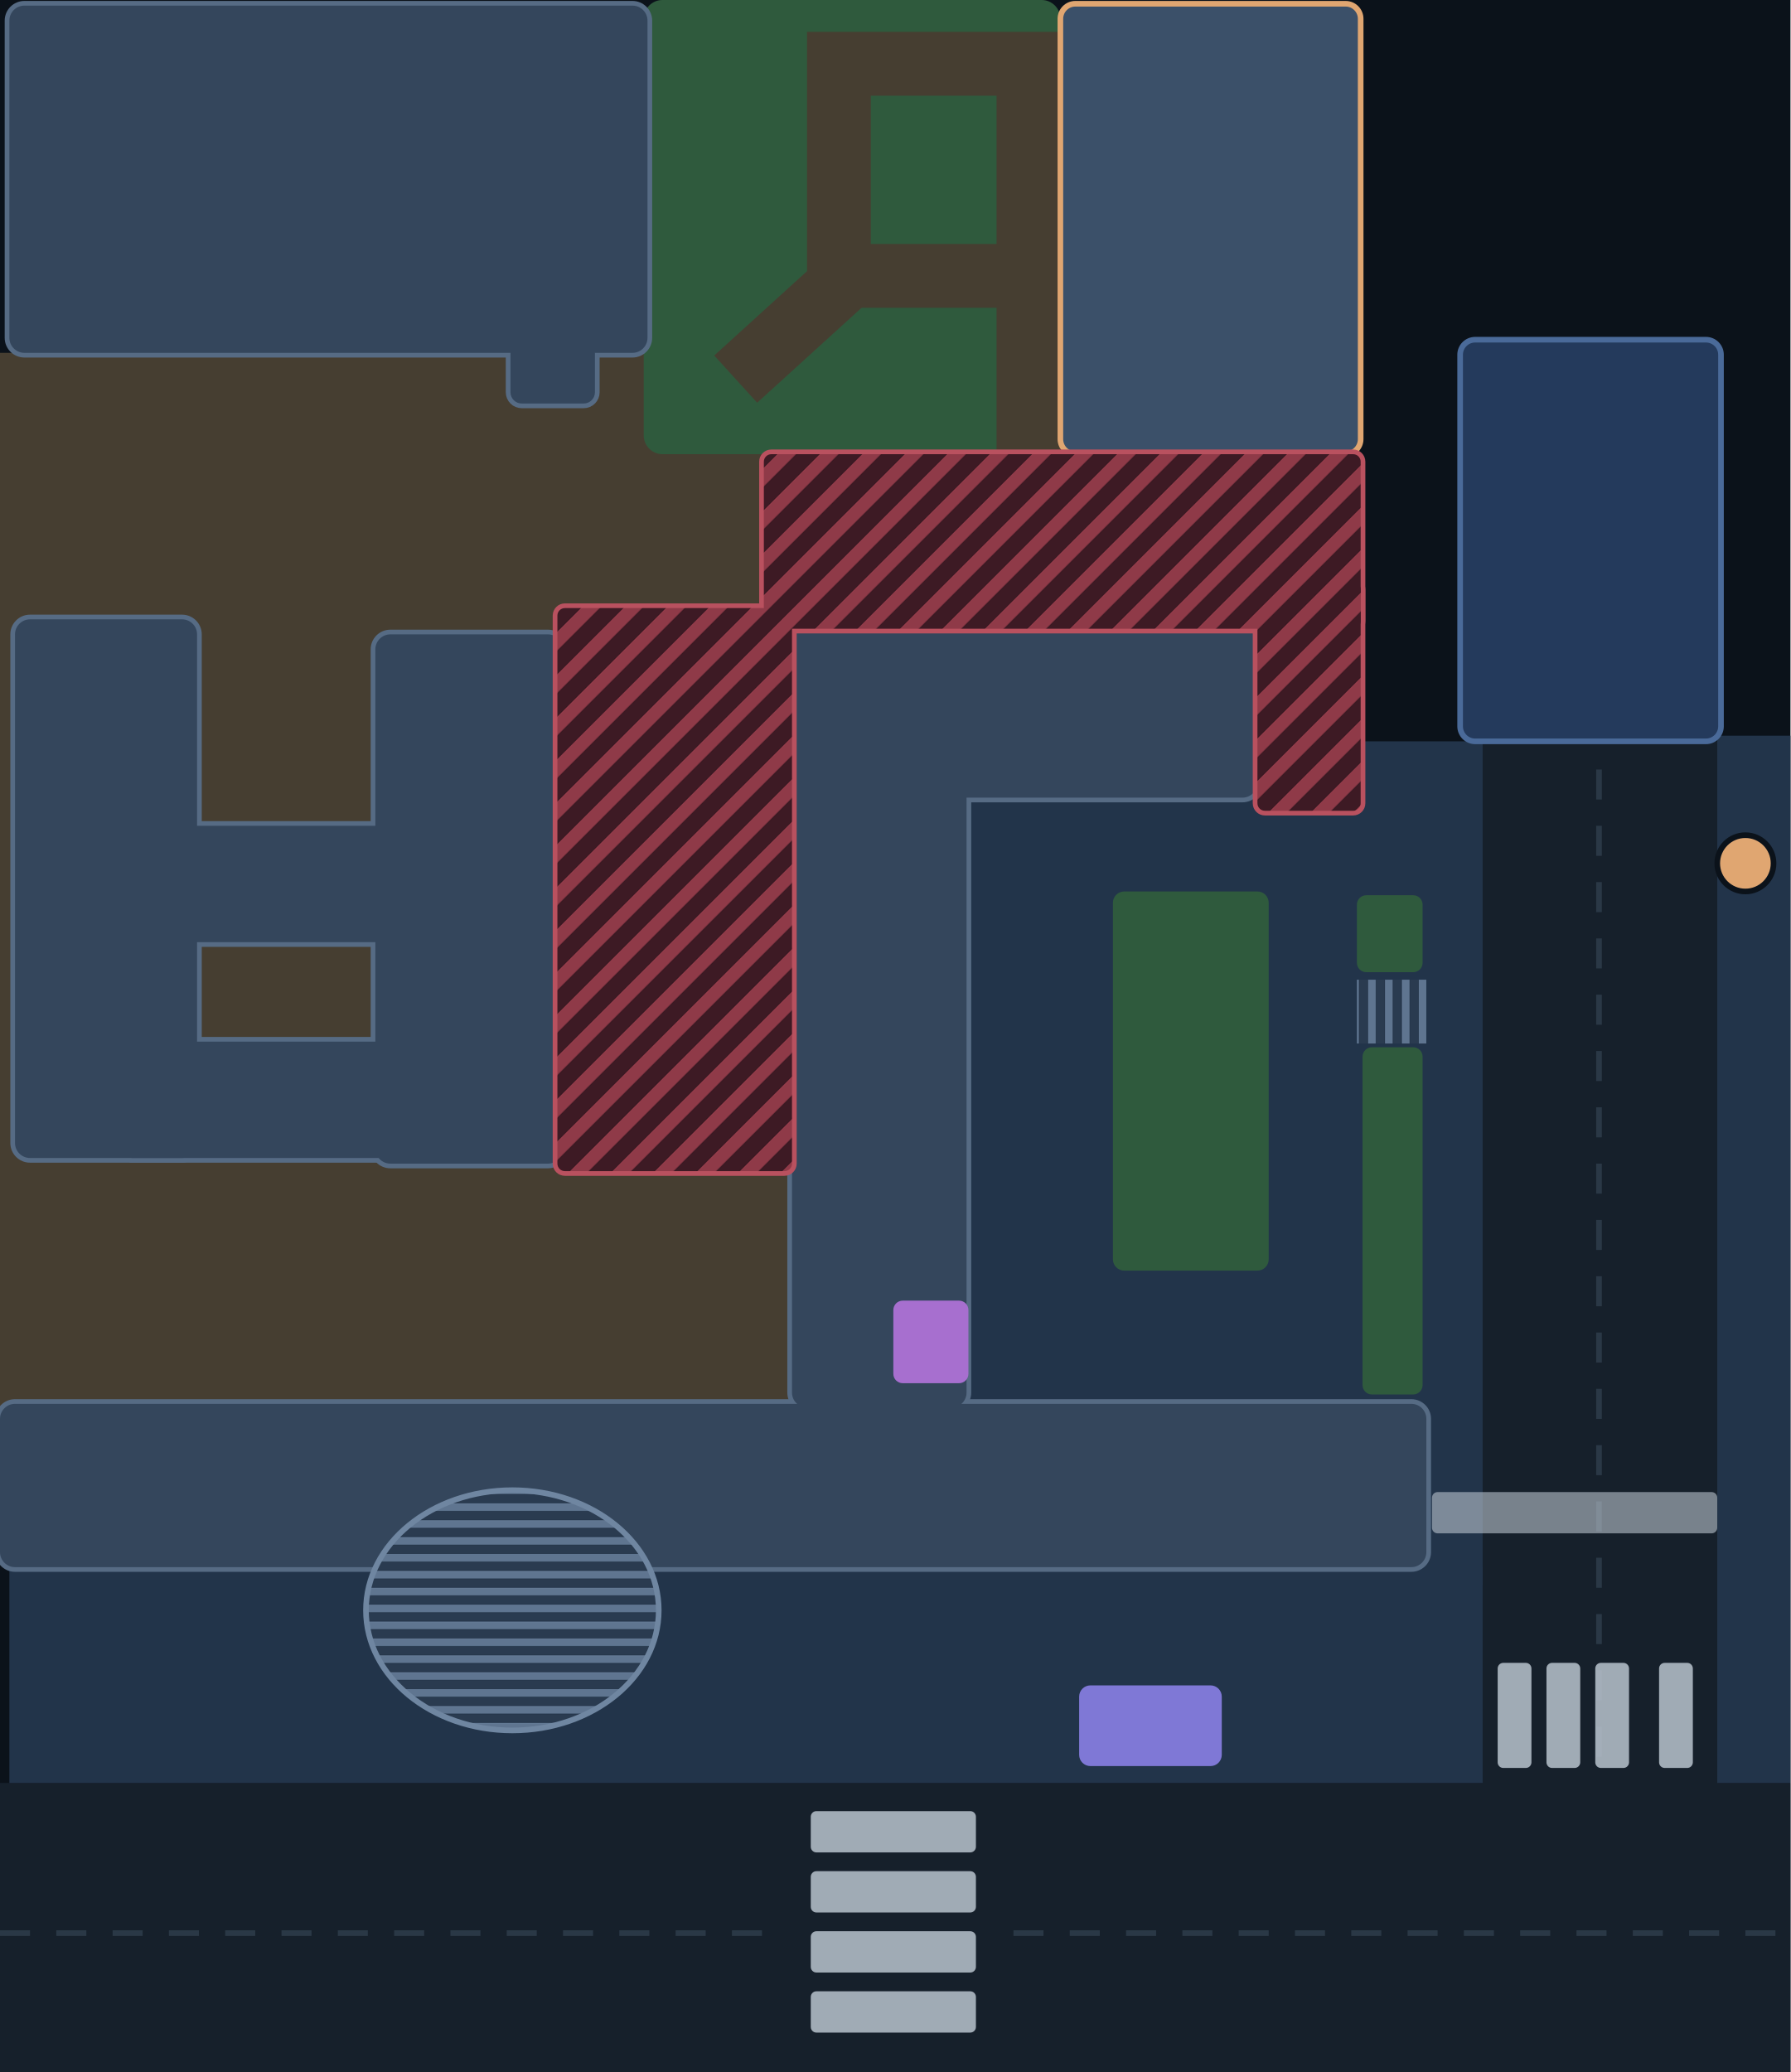
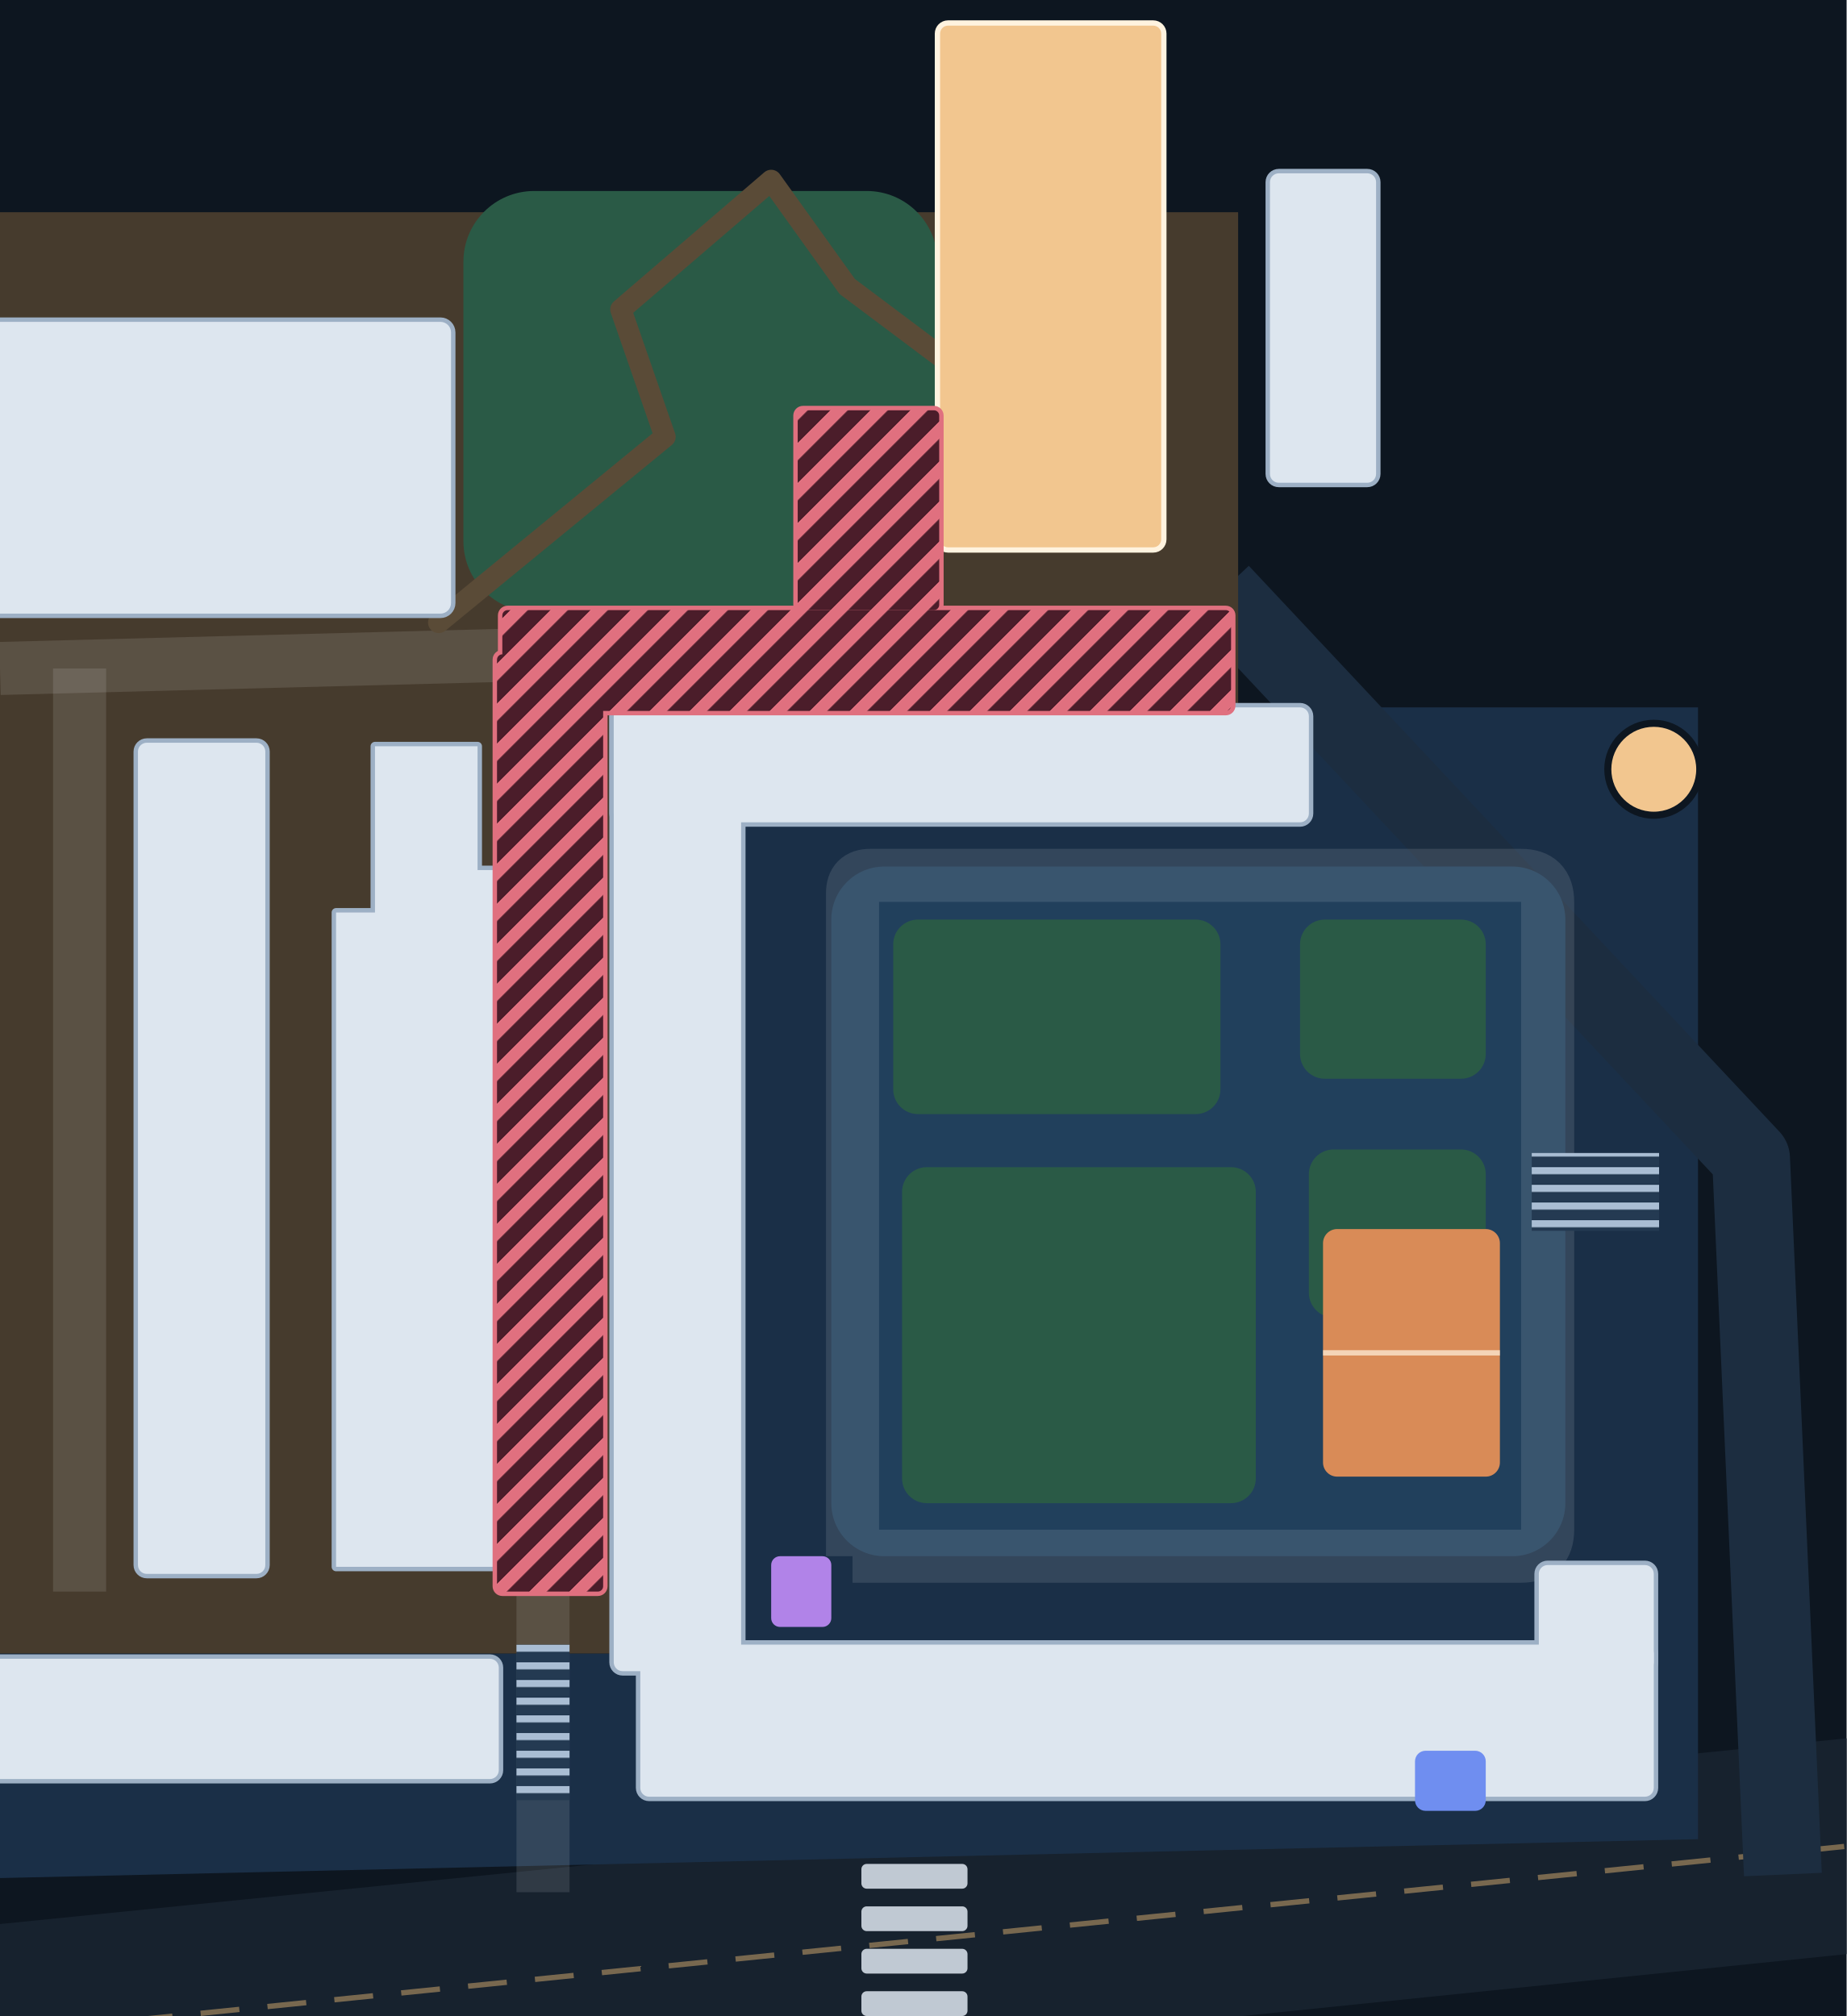
- <svg xmlns="http://www.w3.org/2000/svg" viewBox="0 0 954 1104" width="954" height="1104">
+ <svg xmlns="http://www.w3.org/2000/svg" viewBox="0 0 1044 1140" width="1044" height="1140">
  <defs>
    <pattern id="hatch" width="16" height="16" patternUnits="userSpaceOnUse" patternTransform="rotate(45)">
-       <rect width="16" height="16" fill="#3d1a24" />
-       <rect width="7" height="16" fill="#8f3a48" />
+       <rect width="16" height="16" fill="#4b1d2a" />
+       <rect width="7" height="16" fill="#e0707f" />
    </pattern>
-     <pattern id="steps-v" width="9" height="9" patternUnits="userSpaceOnUse">
-       <rect width="9" height="9" fill="#2a3b50" />
-       <rect width="4" height="9" fill="#5f7590" />
-     </pattern>
-     <pattern id="steps-h" width="9" height="9" patternUnits="userSpaceOnUse">
-       <rect width="9" height="9" fill="#2a3b50" />
-       <rect width="9" height="4" fill="#5f7590" />
+     <pattern id="steps" width="10" height="10" patternUnits="userSpaceOnUse">
+       <rect width="10" height="10" fill="#243a52" />
+       <rect width="10" height="4" fill="#a9bdd3" />
    </pattern>
    <g id="bld">
-       <rect x="5" y="3" width="340" height="185" rx="8" />
-       <rect x="272" y="170" width="45" height="45" rx="6" />
-       <rect x="8" y="330" width="97" height="287" rx="8" />
-       <rect x="200" y="338" width="100" height="282" rx="8" />
-       <rect x="100" y="440" width="105" height="62" />
-       <rect x="70" y="555" width="135" height="62" />
-       <rect x="422" y="335" width="248" height="90" rx="8" />
-       <rect x="422" y="335" width="93" height="415" rx="8" />
-       <rect x="0" y="748" width="760" height="87" rx="8" />
+       <rect x="-30" y="182" width="285" height="165" rx="6" />
+       <rect x="718" y="98" width="60" height="175" rx="5" />
+       <rect x="78" y="420" width="72" height="470" rx="5" />
+       <path d="M212 422H270V492H294V886H190V516H212Z" />
+       <rect x="347" y="400" width="393" height="65" rx="5" />
+       <rect x="347" y="400" width="72" height="545" rx="5" />
+       <rect x="362" y="930" width="573" height="86" rx="5" />
+       <rect x="870" y="885" width="65" height="60" rx="5" />
+       <rect x="-30" y="938" width="312" height="68" rx="5" />
    </g>
    <g id="red">
-       <rect x="407" y="242" width="318" height="93" rx="4" />
-       <rect x="297" y="324" width="125" height="300" rx="4" />
-       <rect x="670" y="310" width="55" height="122" rx="4" />
+       <rect x="284" y="345" width="412" height="57" rx="3" />
+       <rect x="281" y="370" width="60" height="530" rx="3" />
+       <rect x="451" y="232" width="80" height="113" rx="3" />
    </g>
  </defs>
-   <rect width="954" height="1104" fill="#0b121a" />
-   <rect x="0" y="950" width="954" height="154" fill="#16202b" />
-   <rect x="790" y="395" width="125" height="560" fill="#16202b" />
-   <path d="M852 410V940" stroke="#2a3846" stroke-width="3" stroke-dasharray="16 14" fill="none" />
-   <path d="M0 1030H420M540 1030H954" stroke="#2a3846" stroke-width="3" stroke-dasharray="16 14" fill="none" />
-   <g fill="#22344a">
-     <rect x="5" y="835" width="785" height="115" />
-     <rect x="515" y="395" width="275" height="450" />
-     <rect x="915" y="392" width="39" height="558" />
+   <rect width="1044" height="1140" fill="#0d1620" />
+   <polygon points="0,1088 1044,983 1044,1105 0,1212" fill="#17222e" />
+   <path d="M0 1150L1044 1044" stroke="#c9a26a" stroke-width="3" stroke-dasharray="22 16" fill="none" opacity="0.55" />
+   <polygon points="0,935 347,935 347,400 960,400 960,1040 0,1062" fill="#1a2f47" />
+   <path d="M690 335L990 655L1008 1060" stroke="#1c2d40" stroke-width="44" stroke-linejoin="round" stroke-linecap="butt" fill="none" />
+   <rect x="470" y="490" width="415" height="390" rx="30" fill="#21405c" />
+   <polygon points="0,120 700,120 700,400 347,400 347,935 0,935" fill="#463b2d" />
+   <g fill="none" stroke="#ffffff" stroke-opacity="0.11" stroke-width="30" stroke-linejoin="round">
+     <path d="M0 378L690 360" />
+     <path d="M45 378V900" />
+     <path d="M307 400V1070" />
+     <path d="M482 880V505Q482 495 492 495H860Q875 495 875 510V865Q875 880 860 880H482" />
  </g>
-   <rect x="0" y="188" width="422" height="562" fill="#463e31" />
-   <rect x="343" y="0" width="222" height="242" rx="10" fill="#2f5a3d" />
-   <g fill="none" stroke="#463e31" stroke-width="34">
-     <path d="M392 202L447 152V34H548V242" />
-     <path d="M447 147H548" />
+   <rect x="262" y="108" width="268" height="238" rx="40" fill="#2a5a46" />
+   <path d="M248 352L376 247L351 175L436 102L479 162L535 204" fill="none" stroke="#5a4b37" stroke-width="12" stroke-linejoin="round" stroke-linecap="round" />
+   <g fill="#2a5a46">
+     <rect x="505" y="520" width="185" height="110" rx="14" />
+     <rect x="735" y="520" width="105" height="90" rx="14" />
+     <rect x="510" y="660" width="200" height="190" rx="14" />
+     <rect x="740" y="650" width="100" height="95" rx="14" />
  </g>
-   <g fill="#2f5a3d">
-     <rect x="593" y="475" width="83" height="202" rx="6" />
-     <rect x="723" y="477" width="35" height="41" rx="5" />
-     <rect x="726" y="558" width="32" height="185" rx="5" />
-   </g>
-   <rect x="723" y="522" width="37" height="34" fill="url(#steps-v)" />
-   <use href="#bld" fill="#34465c" stroke="#566b84" stroke-width="5" stroke-linejoin="round" />
-   <use href="#bld" fill="#34465c" />
-   <rect x="565" y="2" width="160" height="240" rx="8" fill="#3b5069" stroke="#e0a671" stroke-width="3" />
-   <ellipse cx="273" cy="858" rx="78" ry="64" fill="url(#steps-h)" stroke="#6f86a1" stroke-width="3" />
-   <use href="#red" fill="none" stroke="#b9515f" stroke-width="5" stroke-linejoin="round" />
+   <rect x="748" y="695" width="100" height="140" rx="8" fill="#d98b57" />
+   <path d="M748 765H848" stroke="#fff3df" stroke-width="3" opacity="0.7" />
+   <use href="#bld" fill="#dde6ef" stroke="#9db0c5" stroke-width="5" stroke-linejoin="round" />
+   <use href="#bld" fill="#dde6ef" />
+   <rect x="530" y="13" width="128" height="298" rx="6" fill="#f2c68f" stroke="#fff3df" stroke-width="3" />
+   <use href="#red" fill="none" stroke="#e0707f" stroke-width="5" stroke-linejoin="round" />
  <use href="#red" fill="url(#hatch)" />
-   <rect x="778" y="181" width="139" height="214" rx="8" fill="#243a5c" stroke="#4a6a99" stroke-width="3" />
-   <rect x="476" y="693" width="40" height="44" rx="5" fill="#a76fcf" />
-   <rect x="575" y="898" width="76" height="43" rx="6" fill="#7f78d6" />
-   <circle cx="930" cy="460" r="15" fill="#e0a671" stroke="#0b121a" stroke-width="3" />
-   <g fill="#b9c3ce" opacity="0.85">
-     <rect x="432" y="965" width="88" height="22" rx="3" />
-     <rect x="432" y="997" width="88" height="22" rx="3" />
-     <rect x="432" y="1029" width="88" height="22" rx="3" />
-     <rect x="432" y="1061" width="88" height="22" rx="3" />
-     <rect x="798" y="886" width="18" height="56" rx="3" />
-     <rect x="824" y="886" width="18" height="56" rx="3" />
-     <rect x="850" y="886" width="18" height="56" rx="3" />
-     <rect x="884" y="886" width="18" height="56" rx="3" />
-     <rect x="763" y="795" width="152" height="22" rx="3" opacity="0.7" />
+   <rect x="292" y="930" width="30" height="88" fill="url(#steps)" />
+   <rect x="866" y="652" width="72" height="44" fill="url(#steps)" />
+   <rect x="436" y="880" width="34" height="40" rx="5" fill="#b183e8" />
+   <rect x="800" y="990" width="40" height="34" rx="6" fill="#6f8ef0" />
+   <circle cx="935" cy="435" r="26" fill="#f2c68f" stroke="#0d1620" stroke-width="4" />
+   <g fill="#d3dbe4" opacity="0.9">
+     <rect x="487" y="1054" width="60" height="14" rx="3" />
+     <rect x="487" y="1078" width="60" height="14" rx="3" />
+     <rect x="487" y="1102" width="60" height="14" rx="3" />
+     <rect x="487" y="1126" width="60" height="14" rx="3" />
  </g>
</svg>
